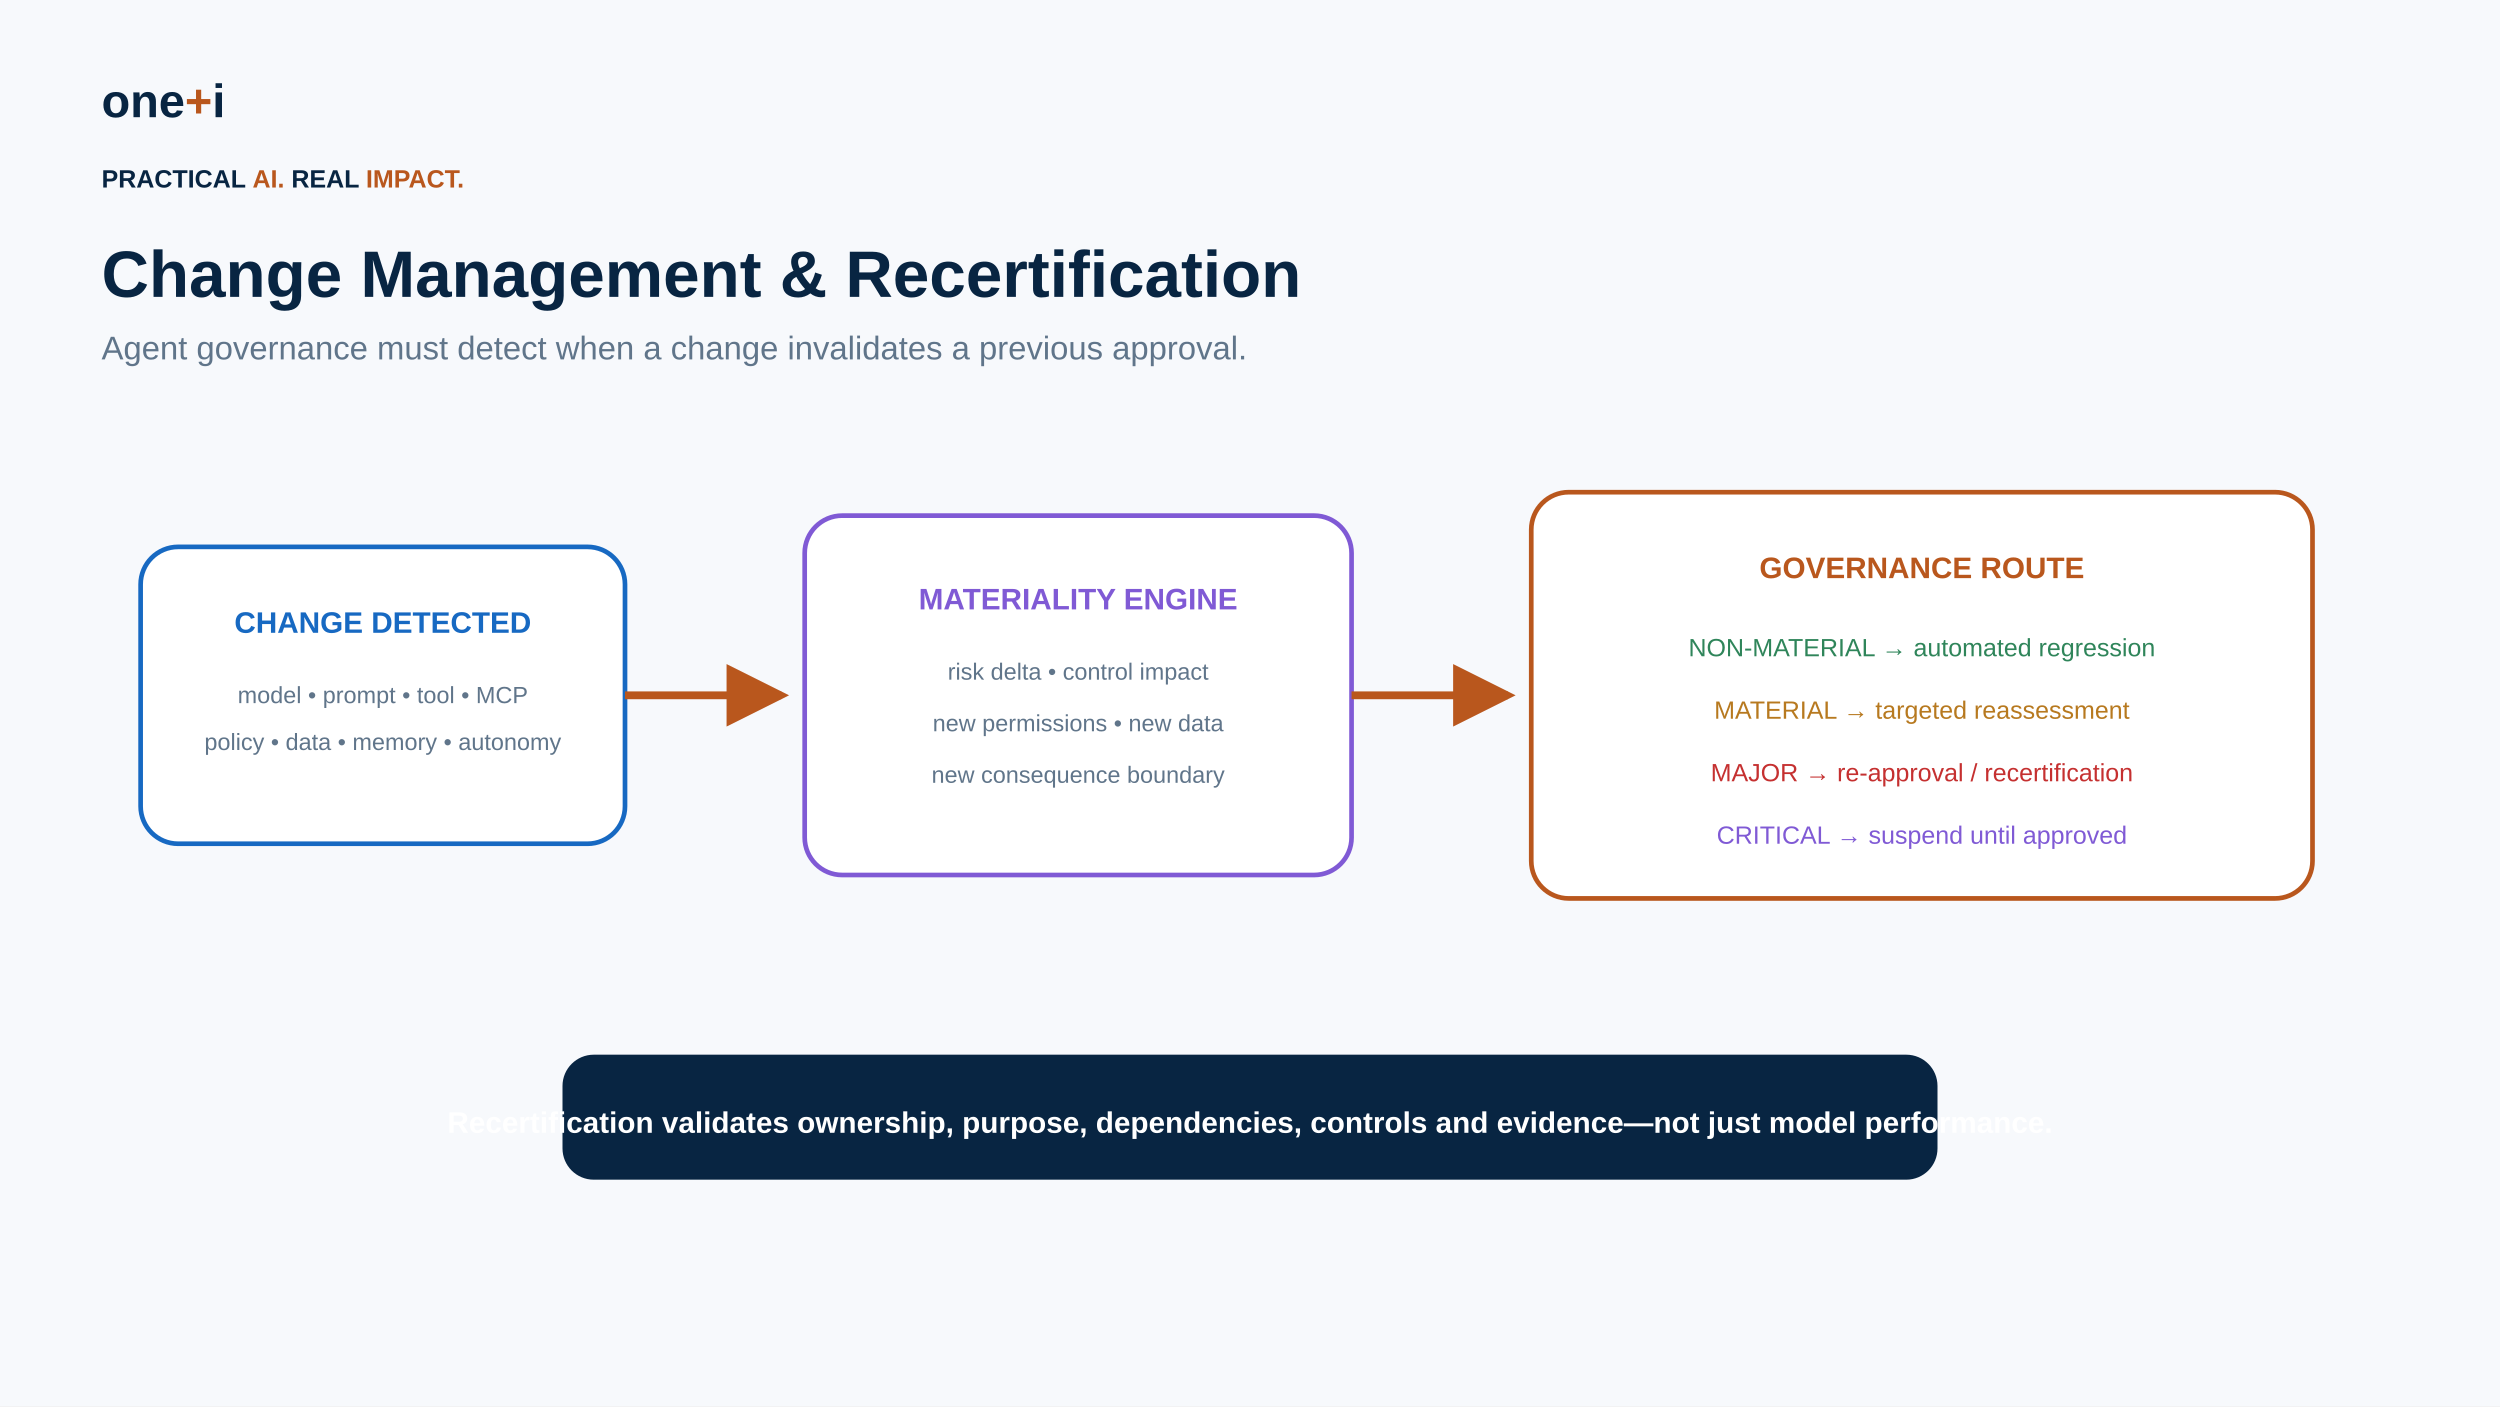
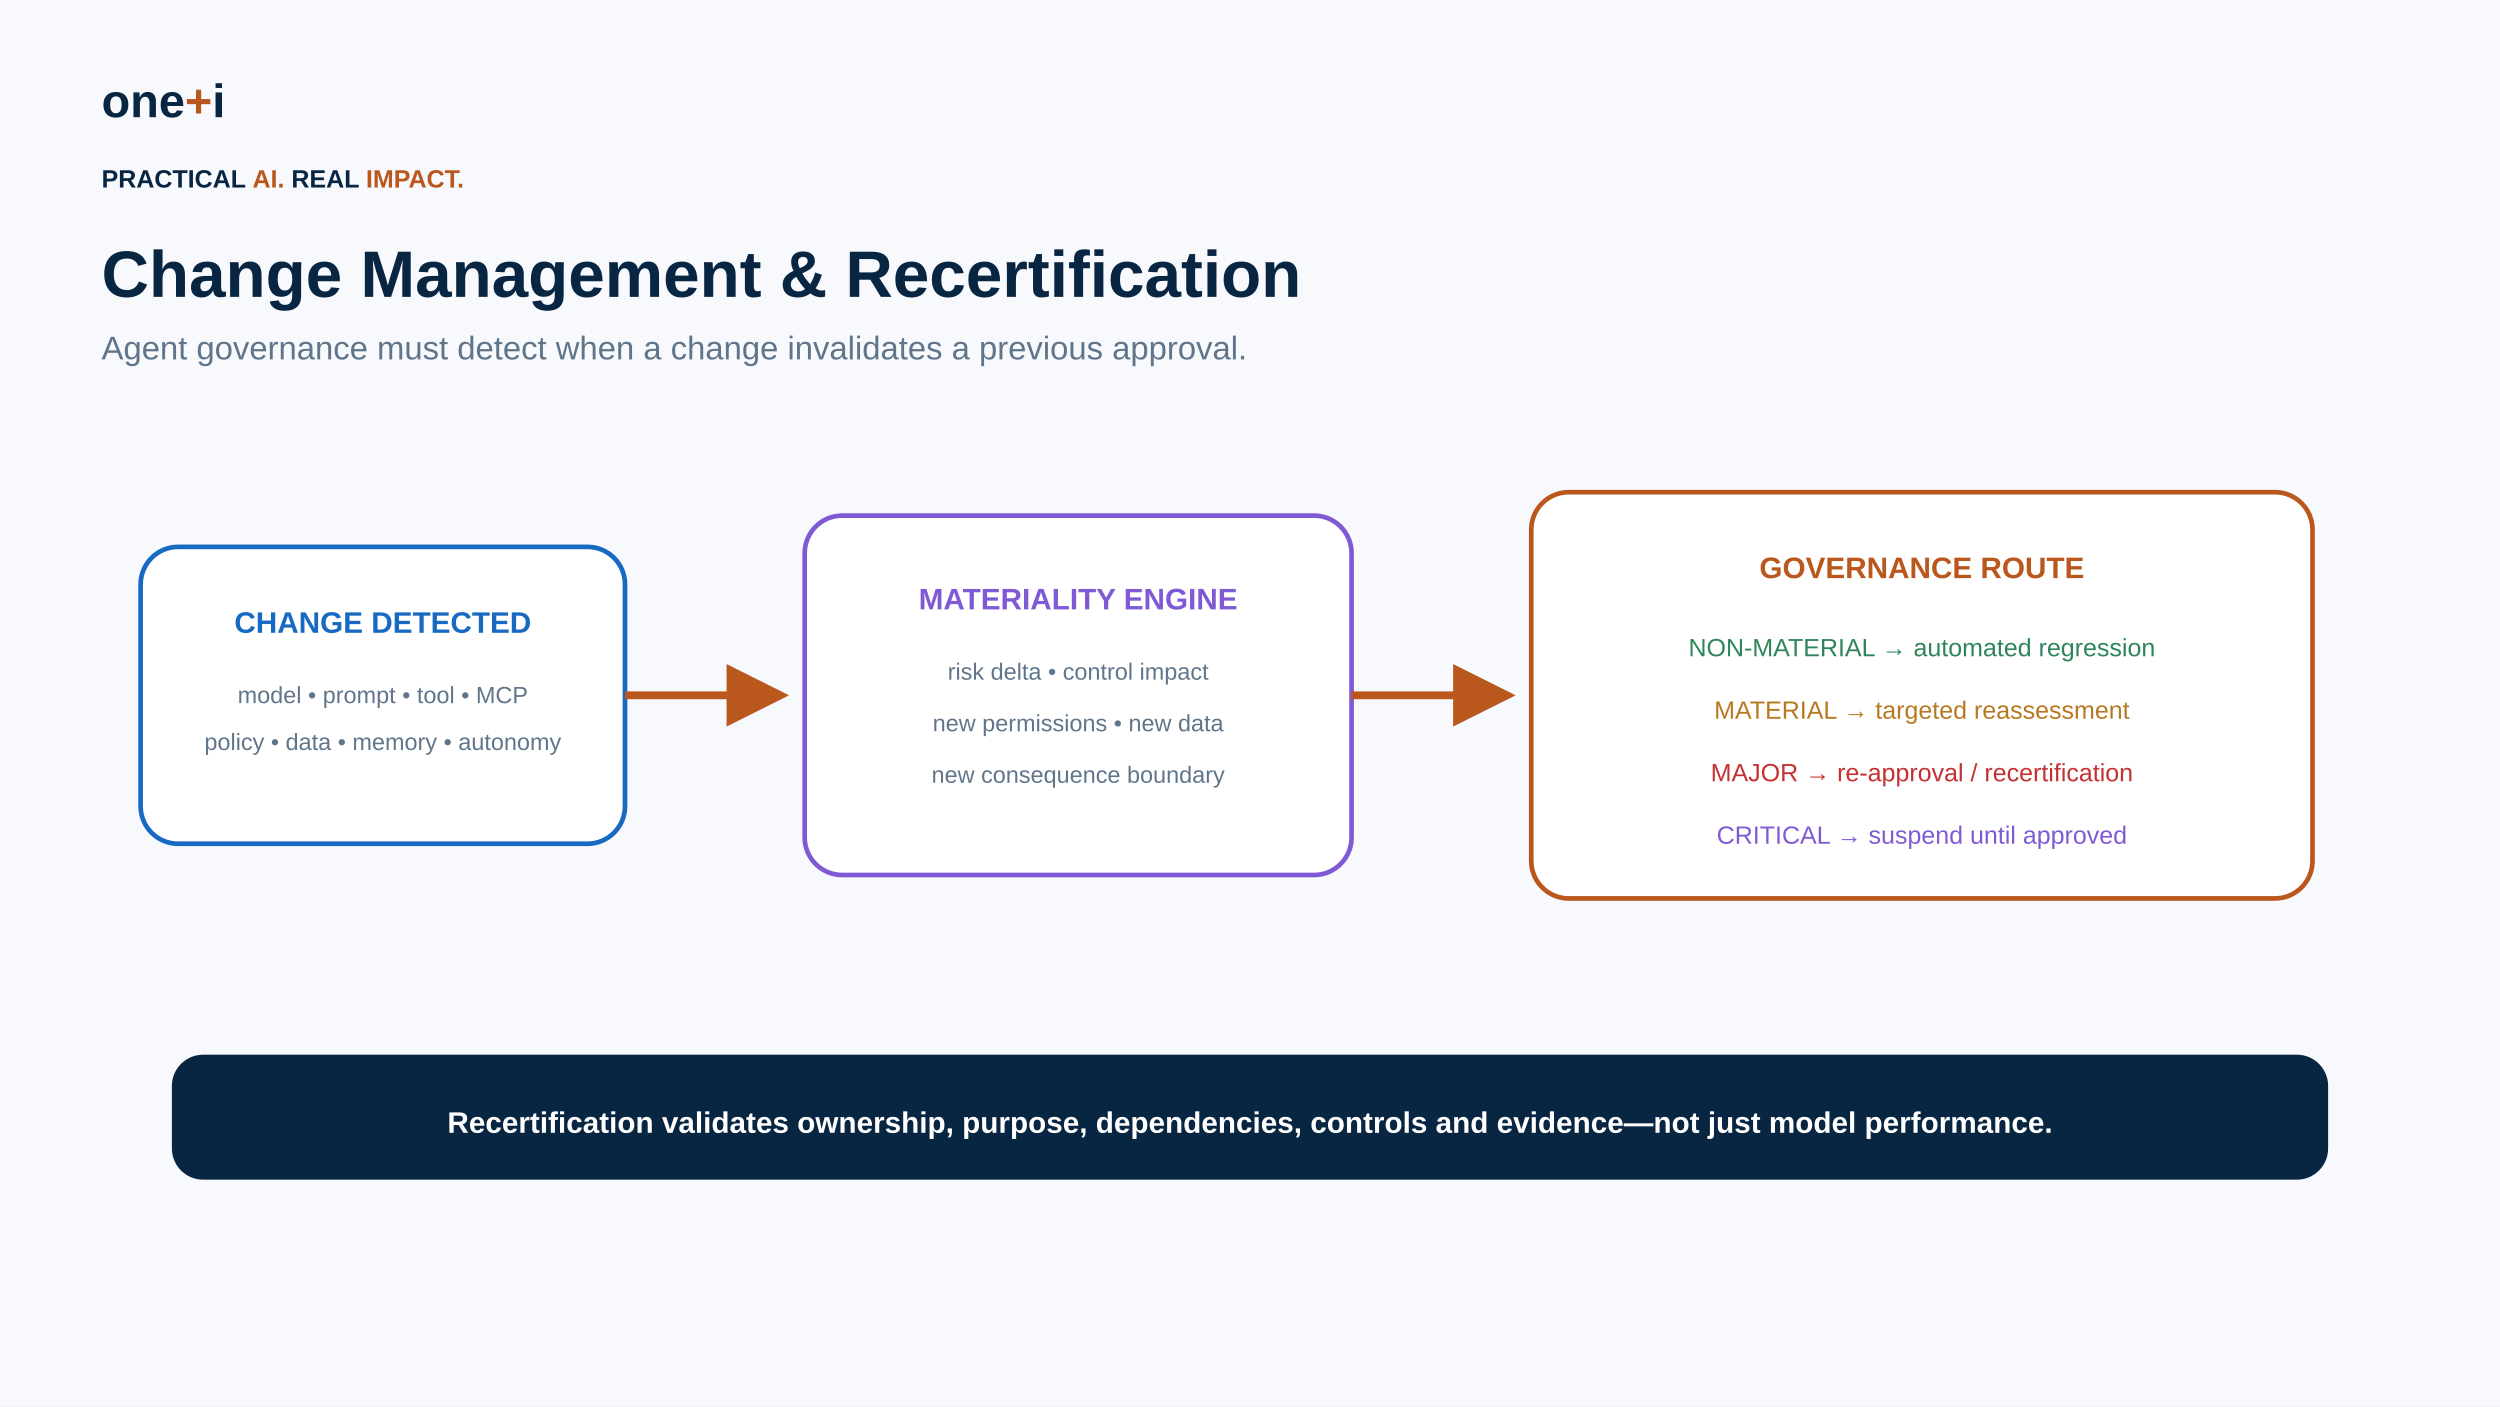
<svg xmlns="http://www.w3.org/2000/svg" width="1600" height="900" viewBox="0 0 1600 900">
  <defs>
    <marker id="arrow" markerWidth="8" markerHeight="8" refX="7" refY="4" orient="auto">
      <path d="M0,0 L8,4 L0,8z" fill="#B9571D" />
    </marker>
  </defs>
  <rect width="1600" height="900" fill="#F7F9FC" />
  <g font-family="Arial,Helvetica,sans-serif">
    <text x="65" y="75" font-size="30" font-weight="800" fill="#082542">one<tspan fill="#B9571D">+</tspan>i</text>
    <text x="65" y="120" font-size="16" font-weight="700" fill="#082542">PRACTICAL <tspan fill="#B9571D">AI.</tspan> REAL <tspan fill="#B9571D">IMPACT.</tspan>
    </text>
    <text x="65" y="190" font-size="42" font-weight="700" fill="#082542">Change Management &amp; Recertification</text>
    <text x="65" y="230" font-size="21" fill="#60758A">Agent governance must detect when a change invalidates a previous approval.</text>
    <rect x="90" y="350" width="310" height="190" rx="24" fill="#FFFFFF" stroke="#1769C2" stroke-width="3" />
    <text x="245" y="405" text-anchor="middle" font-size="19" font-weight="700" fill="#1769C2">CHANGE DETECTED</text>
    <text x="245" y="450" text-anchor="middle" font-size="15" fill="#60758A">model • prompt • tool • MCP</text>
    <text x="245" y="480" text-anchor="middle" font-size="15" fill="#60758A">policy • data • memory • autonomy</text>
    <line x1="400" y1="445" x2="500" y2="445" stroke="#B9571D" stroke-width="5" marker-end="url(#arrow)" />
    <rect x="515" y="330" width="350" height="230" rx="24" fill="#FFFFFF" stroke="#805AD5" stroke-width="3" />
    <text x="690" y="390" text-anchor="middle" font-size="19" font-weight="700" fill="#805AD5">MATERIALITY ENGINE</text>
    <text x="690" y="435" text-anchor="middle" font-size="15" fill="#60758A">risk delta • control impact</text>
    <text x="690" y="468" text-anchor="middle" font-size="15" fill="#60758A">new permissions • new data</text>
    <text x="690" y="501" text-anchor="middle" font-size="15" fill="#60758A">new consequence boundary</text>
    <line x1="865" y1="445" x2="965" y2="445" stroke="#B9571D" stroke-width="5" marker-end="url(#arrow)" />
    <rect x="980" y="315" width="500" height="260" rx="24" fill="#FFFFFF" stroke="#B9571D" stroke-width="3" />
    <text x="1230" y="370" text-anchor="middle" font-size="19" font-weight="700" fill="#B9571D">GOVERNANCE ROUTE</text>
    <text x="1230" y="420" text-anchor="middle" font-size="16" fill="#2F855A">NON-MATERIAL → automated regression</text>
    <text x="1230" y="460" text-anchor="middle" font-size="16" fill="#B7791F">MATERIAL → targeted reassessment</text>
    <text x="1230" y="500" text-anchor="middle" font-size="16" fill="#C53030">MAJOR → re-approval / recertification</text>
    <text x="1230" y="540" text-anchor="middle" font-size="16" fill="#805AD5">CRITICAL → suspend until approved</text>
-     <rect x="360" y="675" width="880" height="80" rx="20" fill="#082542" />
+     <rect x="110" y="675" width="1380" height="80" rx="20" fill="#082542" />
    <text x="800" y="725" text-anchor="middle" font-size="19" font-weight="700" fill="#FFFFFF">Recertification validates ownership, purpose, dependencies, controls and evidence—not just model performance.</text>
  </g>
</svg>
